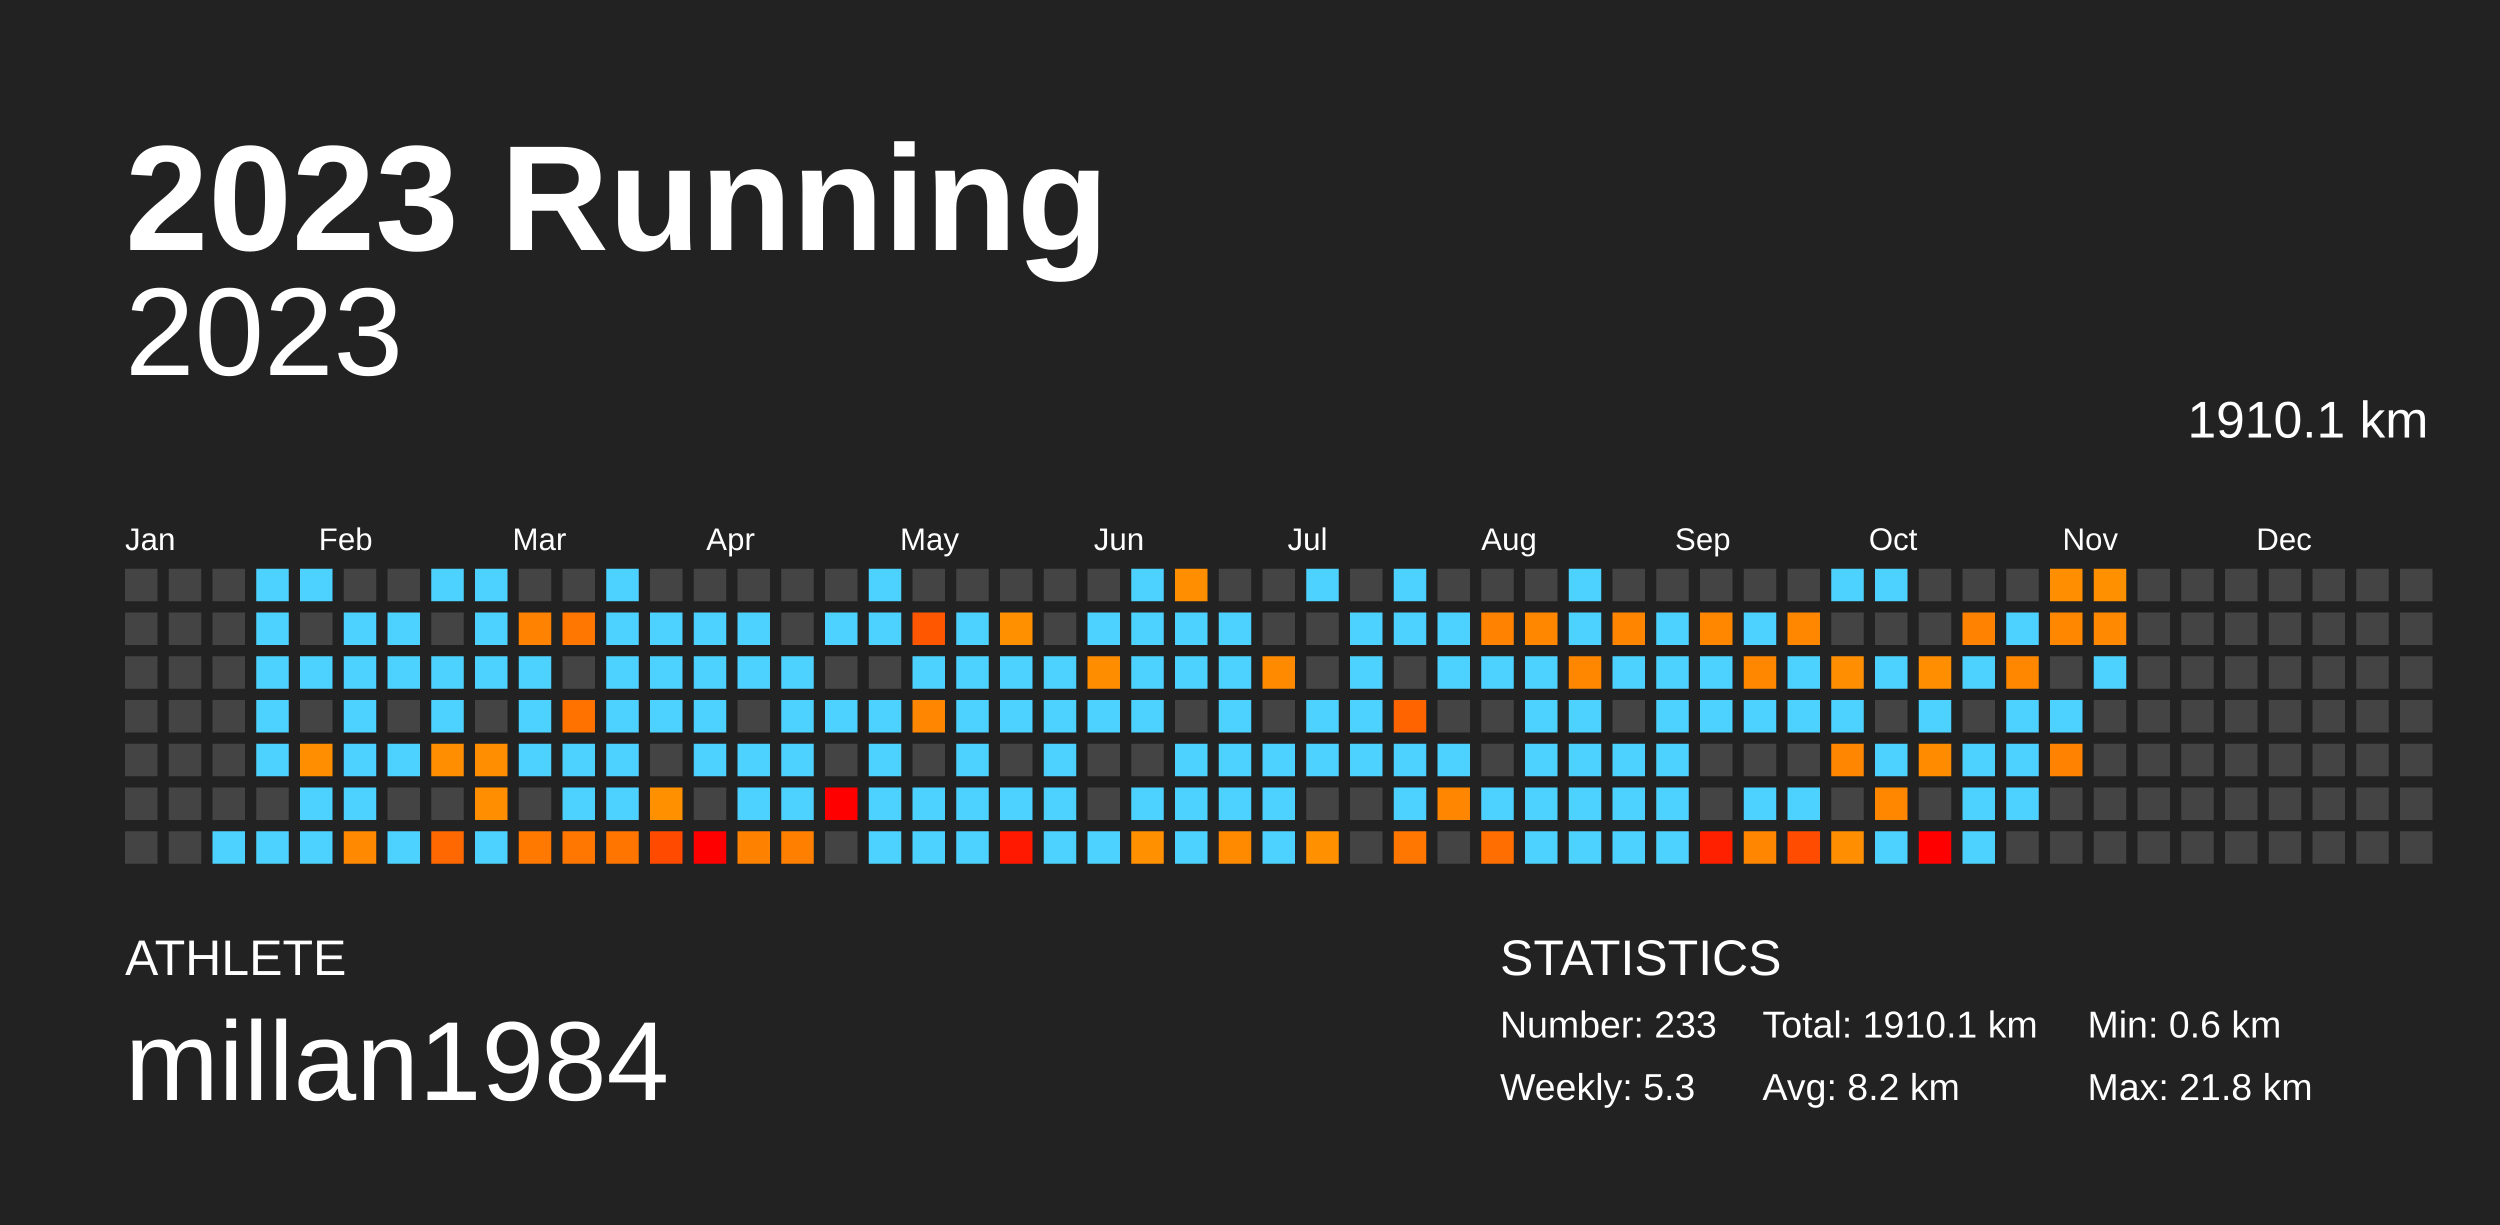
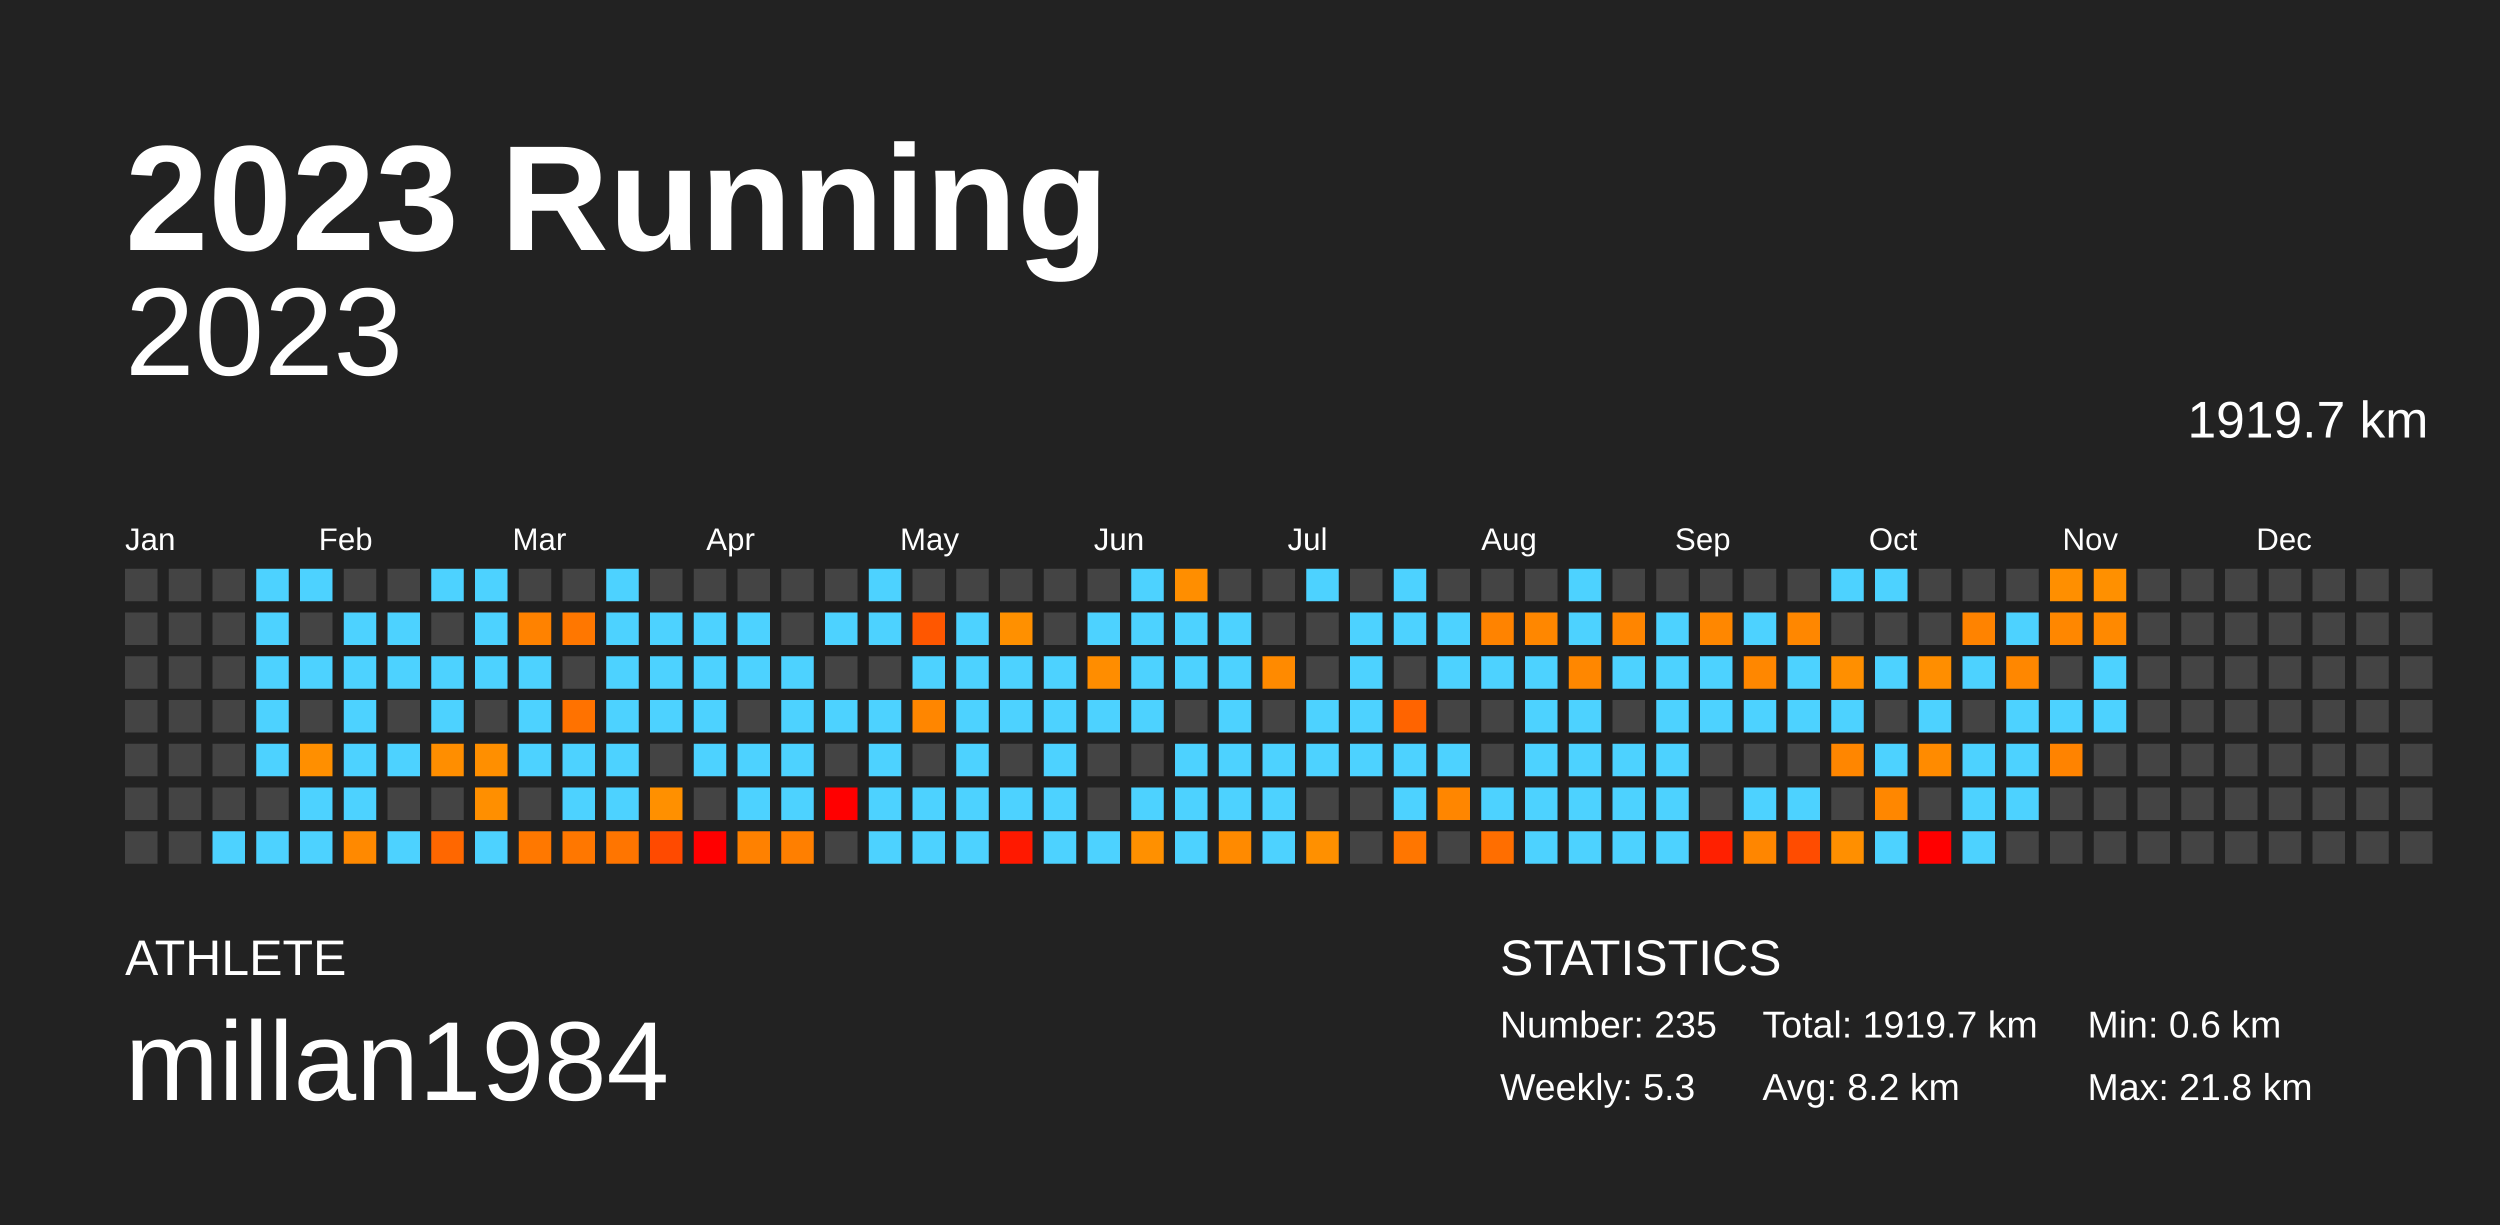
<svg xmlns="http://www.w3.org/2000/svg" baseProfile="full" height="98mm" version="1.1" viewBox="0,0,200,98" width="200mm">
  <defs />
  <rect fill="#222222" height="98" width="200" x="0" y="0" />
  <text fill="#FFFFFF" style="font-size:12px; font-family:Arial; font-weight:bold;" x="10" y="20">2023 Running</text>
  <text fill="#FFFFFF" style="font-size:4px; font-family:Arial" x="10" y="78">ATHLETE</text>
  <text fill="#FFFFFF" style="font-size:9px; font-family:Arial" x="10" y="88">millan1984</text>
  <text fill="#FFFFFF" style="font-size:4px; font-family:Arial" x="120" y="78">STATISTICS</text>
-   <text fill="#FFFFFF" style="font-size:3px; font-family:Arial" x="120" y="83">Number: 233</text>
+   <text fill="#FFFFFF" style="font-size:3px; font-family:Arial" x="120" y="83">Number: 235</text>
  <text fill="#FFFFFF" style="font-size:3px; font-family:Arial" x="120" y="88">Weekly: 5.3</text>
-   <text fill="#FFFFFF" style="font-size:3px; font-family:Arial" x="141" y="83">Total: 1910.1 km</text>
+   <text fill="#FFFFFF" style="font-size:3px; font-family:Arial" x="141" y="83">Total: 1919.7 km</text>
  <text fill="#FFFFFF" style="font-size:3px; font-family:Arial" x="141" y="88">Avg: 8.2 km</text>
  <text fill="#FFFFFF" style="font-size:3px; font-family:Arial" x="167" y="83">Min: 0.6 km</text>
  <text fill="#FFFFFF" style="font-size:3px; font-family:Arial" x="167" y="88">Max: 21.8 km</text>
  <text alignment-baseline="hanging" fill="#FFFFFF" style="font-size:10.0px; font-family:Arial;" x="10" y="30">2023</text>
-   <text alignment-baseline="hanging" fill="#FFFFFF" style="font-size:4.125px; font-family:Arial;" x="175" y="35">1910.1 km</text>
+   <text alignment-baseline="hanging" fill="#FFFFFF" style="font-size:4.125px; font-family:Arial;" x="175" y="35">1919.7 km</text>
  <text fill="#FFFFFF" style="font-size:2.5px; font-family:Arial" x="10.0" y="44">Jan</text>
  <text fill="#FFFFFF" style="font-size:2.5px; font-family:Arial" x="25.5" y="44">Feb</text>
  <text fill="#FFFFFF" style="font-size:2.5px; font-family:Arial" x="41.0" y="44">Mar</text>
  <text fill="#FFFFFF" style="font-size:2.5px; font-family:Arial" x="56.5" y="44">Apr</text>
  <text fill="#FFFFFF" style="font-size:2.5px; font-family:Arial" x="72.0" y="44">May</text>
  <text fill="#FFFFFF" style="font-size:2.5px; font-family:Arial" x="87.5" y="44">Jun</text>
  <text fill="#FFFFFF" style="font-size:2.5px; font-family:Arial" x="103.0" y="44">Jul</text>
  <text fill="#FFFFFF" style="font-size:2.5px; font-family:Arial" x="118.5" y="44">Aug</text>
  <text fill="#FFFFFF" style="font-size:2.5px; font-family:Arial" x="134.0" y="44">Sep</text>
  <text fill="#FFFFFF" style="font-size:2.5px; font-family:Arial" x="149.5" y="44">Oct</text>
  <text fill="#FFFFFF" style="font-size:2.5px; font-family:Arial" x="165.0" y="44">Nov</text>
  <text fill="#FFFFFF" style="font-size:2.5px; font-family:Arial" x="180.5" y="44">Dec</text>
  <rect fill="#444444" height="2.6" width="2.6" x="10.0" y="45.5" />
  <rect fill="#444444" height="2.6" width="2.6" x="10.0" y="49.0" />
  <rect fill="#444444" height="2.6" width="2.6" x="10.0" y="52.5" />
  <rect fill="#444444" height="2.6" width="2.6" x="10.0" y="56.0" />
  <rect fill="#444444" height="2.6" width="2.6" x="10.0" y="59.5" />
  <rect fill="#444444" height="2.6" width="2.6" x="10.0" y="63.0" />
  <rect fill="#444444" height="2.6" width="2.6" x="10.0" y="66.5" />
  <rect fill="#444444" height="2.6" width="2.6" x="13.5" y="45.5" />
  <rect fill="#444444" height="2.6" width="2.6" x="13.5" y="49.0" />
  <rect fill="#444444" height="2.6" width="2.6" x="13.5" y="52.5" />
  <rect fill="#444444" height="2.6" width="2.6" x="13.5" y="56.0" />
  <rect fill="#444444" height="2.6" width="2.6" x="13.5" y="59.5" />
  <rect fill="#444444" height="2.6" width="2.6" x="13.5" y="63.0" />
  <rect fill="#444444" height="2.6" width="2.6" x="13.5" y="66.5" />
  <rect fill="#444444" height="2.6" width="2.6" x="17.0" y="45.5" />
  <rect fill="#444444" height="2.6" width="2.6" x="17.0" y="49.0" />
  <rect fill="#444444" height="2.6" width="2.6" x="17.0" y="52.5" />
  <rect fill="#444444" height="2.6" width="2.6" x="17.0" y="56.0" />
  <rect fill="#444444" height="2.6" width="2.6" x="17.0" y="59.5" />
  <rect fill="#444444" height="2.6" width="2.6" x="17.0" y="63.0" />
  <rect fill="#4dd2ff" height="2.6" width="2.6" x="17.0" y="66.5" />
  <rect fill="#4dd2ff" height="2.6" width="2.6" x="20.5" y="45.5" />
  <rect fill="#4dd2ff" height="2.6" width="2.6" x="20.5" y="49.0" />
  <rect fill="#4dd2ff" height="2.6" width="2.6" x="20.5" y="52.5" />
  <rect fill="#4dd2ff" height="2.6" width="2.6" x="20.5" y="56.0" />
  <rect fill="#4dd2ff" height="2.6" width="2.6" x="20.5" y="59.5" />
  <rect fill="#444444" height="2.6" width="2.6" x="20.5" y="63.0" />
  <rect fill="#4dd2ff" height="2.6" width="2.6" x="20.5" y="66.5" />
  <rect fill="#4dd2ff" height="2.6" width="2.6" x="24.0" y="45.5" />
  <rect fill="#444444" height="2.6" width="2.6" x="24.0" y="49.0" />
  <rect fill="#4dd2ff" height="2.6" width="2.6" x="24.0" y="52.5" />
  <rect fill="#444444" height="2.6" width="2.6" x="24.0" y="56.0" />
  <rect fill="#ff8f00" height="2.6" width="2.6" x="24.0" y="59.5" />
  <rect fill="#4dd2ff" height="2.6" width="2.6" x="24.0" y="63.0" />
  <rect fill="#4dd2ff" height="2.6" width="2.6" x="24.0" y="66.5" />
  <rect fill="#444444" height="2.6" width="2.6" x="27.5" y="45.5" />
  <rect fill="#4dd2ff" height="2.6" width="2.6" x="27.5" y="49.0" />
  <rect fill="#4dd2ff" height="2.6" width="2.6" x="27.5" y="52.5" />
  <rect fill="#4dd2ff" height="2.6" width="2.6" x="27.5" y="56.0" />
  <rect fill="#4dd2ff" height="2.6" width="2.6" x="27.5" y="59.5" />
  <rect fill="#4dd2ff" height="2.6" width="2.6" x="27.5" y="63.0" />
  <rect fill="#ff8900" height="2.6" width="2.6" x="27.5" y="66.5" />
  <rect fill="#444444" height="2.6" width="2.6" x="31.0" y="45.5" />
  <rect fill="#4dd2ff" height="2.6" width="2.6" x="31.0" y="49.0" />
  <rect fill="#4dd2ff" height="2.6" width="2.6" x="31.0" y="52.5" />
  <rect fill="#444444" height="2.6" width="2.6" x="31.0" y="56.0" />
  <rect fill="#4dd2ff" height="2.6" width="2.6" x="31.0" y="59.5" />
  <rect fill="#444444" height="2.6" width="2.6" x="31.0" y="63.0" />
  <rect fill="#4dd2ff" height="2.6" width="2.6" x="31.0" y="66.5" />
  <rect fill="#4dd2ff" height="2.6" width="2.6" x="34.5" y="45.5" />
  <rect fill="#444444" height="2.6" width="2.6" x="34.5" y="49.0" />
  <rect fill="#4dd2ff" height="2.6" width="2.6" x="34.5" y="52.5" />
  <rect fill="#4dd2ff" height="2.6" width="2.6" x="34.5" y="56.0" />
  <rect fill="#ff8e00" height="2.6" width="2.6" x="34.5" y="59.5" />
  <rect fill="#444444" height="2.6" width="2.6" x="34.5" y="63.0" />
  <rect fill="#ff6700" height="2.6" width="2.6" x="34.5" y="66.5" />
  <rect fill="#4dd2ff" height="2.6" width="2.6" x="38.0" y="45.5" />
  <rect fill="#4dd2ff" height="2.6" width="2.6" x="38.0" y="49.0" />
  <rect fill="#4dd2ff" height="2.6" width="2.6" x="38.0" y="52.5" />
  <rect fill="#444444" height="2.6" width="2.6" x="38.0" y="56.0" />
  <rect fill="#ff8f00" height="2.6" width="2.6" x="38.0" y="59.5" />
  <rect fill="#ff8f00" height="2.6" width="2.6" x="38.0" y="63.0" />
  <rect fill="#4dd2ff" height="2.6" width="2.6" x="38.0" y="66.5" />
  <rect fill="#444444" height="2.6" width="2.6" x="41.5" y="45.5" />
  <rect fill="#ff8200" height="2.6" width="2.6" x="41.5" y="49.0" />
  <rect fill="#4dd2ff" height="2.6" width="2.6" x="41.5" y="52.5" />
  <rect fill="#4dd2ff" height="2.6" width="2.6" x="41.5" y="56.0" />
  <rect fill="#4dd2ff" height="2.6" width="2.6" x="41.5" y="59.5" />
  <rect fill="#444444" height="2.6" width="2.6" x="41.5" y="63.0" />
  <rect fill="#ff7800" height="2.6" width="2.6" x="41.5" y="66.5" />
  <rect fill="#444444" height="2.6" width="2.6" x="45.0" y="45.5" />
  <rect fill="#ff7700" height="2.6" width="2.6" x="45.0" y="49.0" />
  <rect fill="#444444" height="2.6" width="2.6" x="45.0" y="52.5" />
  <rect fill="#ff7200" height="2.6" width="2.6" x="45.0" y="56.0" />
  <rect fill="#4dd2ff" height="2.6" width="2.6" x="45.0" y="59.5" />
  <rect fill="#4dd2ff" height="2.6" width="2.6" x="45.0" y="63.0" />
  <rect fill="#ff7700" height="2.6" width="2.6" x="45.0" y="66.5" />
  <rect fill="#4dd2ff" height="2.6" width="2.6" x="48.5" y="45.5" />
  <rect fill="#4dd2ff" height="2.6" width="2.6" x="48.5" y="49.0" />
  <rect fill="#4dd2ff" height="2.6" width="2.6" x="48.5" y="52.5" />
  <rect fill="#4dd2ff" height="2.6" width="2.6" x="48.5" y="56.0" />
  <rect fill="#4dd2ff" height="2.6" width="2.6" x="48.5" y="59.5" />
  <rect fill="#4dd2ff" height="2.6" width="2.6" x="48.5" y="63.0" />
  <rect fill="#ff7500" height="2.6" width="2.6" x="48.5" y="66.5" />
  <rect fill="#444444" height="2.6" width="2.6" x="52.0" y="45.5" />
  <rect fill="#4dd2ff" height="2.6" width="2.6" x="52.0" y="49.0" />
  <rect fill="#4dd2ff" height="2.6" width="2.6" x="52.0" y="52.5" />
  <rect fill="#4dd2ff" height="2.6" width="2.6" x="52.0" y="56.0" />
  <rect fill="#444444" height="2.6" width="2.6" x="52.0" y="59.5" />
  <rect fill="#ff9000" height="2.6" width="2.6" x="52.0" y="63.0" />
  <rect fill="#ff4a00" height="2.6" width="2.6" x="52.0" y="66.5" />
  <rect fill="#444444" height="2.6" width="2.6" x="55.5" y="45.5" />
  <rect fill="#4dd2ff" height="2.6" width="2.6" x="55.5" y="49.0" />
  <rect fill="#4dd2ff" height="2.6" width="2.6" x="55.5" y="52.5" />
  <rect fill="#4dd2ff" height="2.6" width="2.6" x="55.5" y="56.0" />
  <rect fill="#4dd2ff" height="2.6" width="2.6" x="55.5" y="59.5" />
  <rect fill="#444444" height="2.6" width="2.6" x="55.5" y="63.0" />
  <rect fill="red" height="2.6" width="2.6" x="55.5" y="66.5" />
  <rect fill="#444444" height="2.6" width="2.6" x="59.0" y="45.5" />
  <rect fill="#4dd2ff" height="2.6" width="2.6" x="59.0" y="49.0" />
  <rect fill="#4dd2ff" height="2.6" width="2.6" x="59.0" y="52.5" />
  <rect fill="#444444" height="2.6" width="2.6" x="59.0" y="56.0" />
  <rect fill="#4dd2ff" height="2.6" width="2.6" x="59.0" y="59.5" />
  <rect fill="#4dd2ff" height="2.6" width="2.6" x="59.0" y="63.0" />
  <rect fill="#ff8100" height="2.6" width="2.6" x="59.0" y="66.5" />
  <rect fill="#444444" height="2.6" width="2.6" x="62.5" y="45.5" />
  <rect fill="#444444" height="2.6" width="2.6" x="62.5" y="49.0" />
  <rect fill="#4dd2ff" height="2.6" width="2.6" x="62.5" y="52.5" />
  <rect fill="#4dd2ff" height="2.6" width="2.6" x="62.5" y="56.0" />
  <rect fill="#4dd2ff" height="2.6" width="2.6" x="62.5" y="59.5" />
  <rect fill="#4dd2ff" height="2.6" width="2.6" x="62.5" y="63.0" />
  <rect fill="#ff7f00" height="2.6" width="2.6" x="62.5" y="66.5" />
  <rect fill="#444444" height="2.6" width="2.6" x="66.0" y="45.5" />
  <rect fill="#4dd2ff" height="2.6" width="2.6" x="66.0" y="49.0" />
  <rect fill="#444444" height="2.6" width="2.6" x="66.0" y="52.5" />
  <rect fill="#4dd2ff" height="2.6" width="2.6" x="66.0" y="56.0" />
  <rect fill="#444444" height="2.6" width="2.6" x="66.0" y="59.5" />
  <rect fill="red" height="2.6" width="2.6" x="66.0" y="63.0" />
  <rect fill="#444444" height="2.6" width="2.6" x="66.0" y="66.5" />
  <rect fill="#4dd2ff" height="2.6" width="2.6" x="69.5" y="45.5" />
  <rect fill="#4dd2ff" height="2.6" width="2.6" x="69.5" y="49.0" />
  <rect fill="#444444" height="2.6" width="2.6" x="69.5" y="52.5" />
  <rect fill="#4dd2ff" height="2.6" width="2.6" x="69.5" y="56.0" />
  <rect fill="#4dd2ff" height="2.6" width="2.6" x="69.5" y="59.5" />
  <rect fill="#4dd2ff" height="2.6" width="2.6" x="69.5" y="63.0" />
  <rect fill="#4dd2ff" height="2.6" width="2.6" x="69.5" y="66.5" />
  <rect fill="#444444" height="2.6" width="2.6" x="73.0" y="45.5" />
  <rect fill="#ff5700" height="2.6" width="2.6" x="73.0" y="49.0" />
  <rect fill="#4dd2ff" height="2.6" width="2.6" x="73.0" y="52.5" />
  <rect fill="#ff8600" height="2.6" width="2.6" x="73.0" y="56.0" />
  <rect fill="#444444" height="2.6" width="2.6" x="73.0" y="59.5" />
  <rect fill="#4dd2ff" height="2.6" width="2.6" x="73.0" y="63.0" />
  <rect fill="#4dd2ff" height="2.6" width="2.6" x="73.0" y="66.5" />
  <rect fill="#444444" height="2.6" width="2.6" x="76.5" y="45.5" />
  <rect fill="#4dd2ff" height="2.6" width="2.6" x="76.5" y="49.0" />
  <rect fill="#4dd2ff" height="2.6" width="2.6" x="76.5" y="52.5" />
  <rect fill="#4dd2ff" height="2.6" width="2.6" x="76.5" y="56.0" />
  <rect fill="#4dd2ff" height="2.6" width="2.6" x="76.5" y="59.5" />
  <rect fill="#4dd2ff" height="2.6" width="2.6" x="76.5" y="63.0" />
  <rect fill="#4dd2ff" height="2.6" width="2.6" x="76.5" y="66.5" />
  <rect fill="#444444" height="2.6" width="2.6" x="80.0" y="45.5" />
  <rect fill="#ff9000" height="2.6" width="2.6" x="80.0" y="49.0" />
  <rect fill="#4dd2ff" height="2.6" width="2.6" x="80.0" y="52.5" />
  <rect fill="#4dd2ff" height="2.6" width="2.6" x="80.0" y="56.0" />
  <rect fill="#444444" height="2.6" width="2.6" x="80.0" y="59.5" />
  <rect fill="#4dd2ff" height="2.6" width="2.6" x="80.0" y="63.0" />
  <rect fill="#ff1900" height="2.6" width="2.6" x="80.0" y="66.5" />
  <rect fill="#444444" height="2.6" width="2.6" x="83.5" y="45.5" />
  <rect fill="#444444" height="2.6" width="2.6" x="83.5" y="49.0" />
  <rect fill="#4dd2ff" height="2.6" width="2.6" x="83.5" y="52.5" />
  <rect fill="#4dd2ff" height="2.6" width="2.6" x="83.5" y="56.0" />
  <rect fill="#4dd2ff" height="2.6" width="2.6" x="83.5" y="59.5" />
  <rect fill="#4dd2ff" height="2.6" width="2.6" x="83.5" y="63.0" />
  <rect fill="#4dd2ff" height="2.6" width="2.6" x="83.5" y="66.5" />
  <rect fill="#444444" height="2.6" width="2.6" x="87.0" y="45.5" />
  <rect fill="#4dd2ff" height="2.6" width="2.6" x="87.0" y="49.0" />
  <rect fill="#ff8d00" height="2.6" width="2.6" x="87.0" y="52.5" />
  <rect fill="#4dd2ff" height="2.6" width="2.6" x="87.0" y="56.0" />
  <rect fill="#444444" height="2.6" width="2.6" x="87.0" y="59.5" />
  <rect fill="#444444" height="2.6" width="2.6" x="87.0" y="63.0" />
  <rect fill="#4dd2ff" height="2.6" width="2.6" x="87.0" y="66.5" />
  <rect fill="#4dd2ff" height="2.6" width="2.6" x="90.5" y="45.5" />
  <rect fill="#4dd2ff" height="2.6" width="2.6" x="90.5" y="49.0" />
  <rect fill="#4dd2ff" height="2.6" width="2.6" x="90.5" y="52.5" />
  <rect fill="#4dd2ff" height="2.6" width="2.6" x="90.5" y="56.0" />
  <rect fill="#444444" height="2.6" width="2.6" x="90.5" y="59.5" />
  <rect fill="#4dd2ff" height="2.6" width="2.6" x="90.5" y="63.0" />
  <rect fill="#ff9000" height="2.6" width="2.6" x="90.5" y="66.5" />
  <rect fill="#ff8e00" height="2.6" width="2.6" x="94.0" y="45.5" />
  <rect fill="#4dd2ff" height="2.6" width="2.6" x="94.0" y="49.0" />
  <rect fill="#4dd2ff" height="2.6" width="2.6" x="94.0" y="52.5" />
  <rect fill="#444444" height="2.6" width="2.6" x="94.0" y="56.0" />
  <rect fill="#4dd2ff" height="2.6" width="2.6" x="94.0" y="59.5" />
  <rect fill="#4dd2ff" height="2.6" width="2.6" x="94.0" y="63.0" />
  <rect fill="#4dd2ff" height="2.6" width="2.6" x="94.0" y="66.5" />
  <rect fill="#444444" height="2.6" width="2.6" x="97.5" y="45.5" />
  <rect fill="#4dd2ff" height="2.6" width="2.6" x="97.5" y="49.0" />
  <rect fill="#4dd2ff" height="2.6" width="2.6" x="97.5" y="52.5" />
  <rect fill="#4dd2ff" height="2.6" width="2.6" x="97.5" y="56.0" />
  <rect fill="#4dd2ff" height="2.6" width="2.6" x="97.5" y="59.5" />
  <rect fill="#4dd2ff" height="2.6" width="2.6" x="97.5" y="63.0" />
  <rect fill="#ff8a00" height="2.6" width="2.6" x="97.5" y="66.5" />
  <rect fill="#444444" height="2.6" width="2.6" x="101.0" y="45.5" />
  <rect fill="#444444" height="2.6" width="2.6" x="101.0" y="49.0" />
  <rect fill="#ff8a00" height="2.6" width="2.6" x="101.0" y="52.5" />
  <rect fill="#444444" height="2.6" width="2.6" x="101.0" y="56.0" />
  <rect fill="#4dd2ff" height="2.6" width="2.6" x="101.0" y="59.5" />
  <rect fill="#4dd2ff" height="2.6" width="2.6" x="101.0" y="63.0" />
  <rect fill="#4dd2ff" height="2.6" width="2.6" x="101.0" y="66.5" />
  <rect fill="#4dd2ff" height="2.6" width="2.6" x="104.5" y="45.5" />
  <rect fill="#444444" height="2.6" width="2.6" x="104.5" y="49.0" />
  <rect fill="#444444" height="2.6" width="2.6" x="104.5" y="52.5" />
  <rect fill="#4dd2ff" height="2.6" width="2.6" x="104.5" y="56.0" />
  <rect fill="#4dd2ff" height="2.6" width="2.6" x="104.5" y="59.5" />
  <rect fill="#444444" height="2.6" width="2.6" x="104.5" y="63.0" />
  <rect fill="#ff9000" height="2.6" width="2.6" x="104.5" y="66.5" />
  <rect fill="#444444" height="2.6" width="2.6" x="108.0" y="45.5" />
  <rect fill="#4dd2ff" height="2.6" width="2.6" x="108.0" y="49.0" />
  <rect fill="#4dd2ff" height="2.6" width="2.6" x="108.0" y="52.5" />
  <rect fill="#4dd2ff" height="2.6" width="2.6" x="108.0" y="56.0" />
  <rect fill="#4dd2ff" height="2.6" width="2.6" x="108.0" y="59.5" />
  <rect fill="#444444" height="2.6" width="2.6" x="108.0" y="63.0" />
  <rect fill="#444444" height="2.6" width="2.6" x="108.0" y="66.5" />
  <rect fill="#4dd2ff" height="2.6" width="2.6" x="111.5" y="45.5" />
  <rect fill="#4dd2ff" height="2.6" width="2.6" x="111.5" y="49.0" />
  <rect fill="#444444" height="2.6" width="2.6" x="111.5" y="52.5" />
  <rect fill="#ff6400" height="2.6" width="2.6" x="111.5" y="56.0" />
  <rect fill="#4dd2ff" height="2.6" width="2.6" x="111.5" y="59.5" />
  <rect fill="#4dd2ff" height="2.6" width="2.6" x="111.5" y="63.0" />
  <rect fill="#ff7600" height="2.6" width="2.6" x="111.5" y="66.5" />
  <rect fill="#444444" height="2.6" width="2.6" x="115.0" y="45.5" />
  <rect fill="#4dd2ff" height="2.6" width="2.6" x="115.0" y="49.0" />
  <rect fill="#4dd2ff" height="2.6" width="2.6" x="115.0" y="52.5" />
  <rect fill="#444444" height="2.6" width="2.6" x="115.0" y="56.0" />
  <rect fill="#4dd2ff" height="2.6" width="2.6" x="115.0" y="59.5" />
  <rect fill="#ff8600" height="2.6" width="2.6" x="115.0" y="63.0" />
  <rect fill="#444444" height="2.6" width="2.6" x="115.0" y="66.5" />
  <rect fill="#444444" height="2.6" width="2.6" x="118.5" y="45.5" />
  <rect fill="#ff8300" height="2.6" width="2.6" x="118.5" y="49.0" />
  <rect fill="#4dd2ff" height="2.6" width="2.6" x="118.5" y="52.5" />
  <rect fill="#444444" height="2.6" width="2.6" x="118.5" y="56.0" />
  <rect fill="#444444" height="2.6" width="2.6" x="118.5" y="59.5" />
  <rect fill="#4dd2ff" height="2.6" width="2.6" x="118.5" y="63.0" />
  <rect fill="#ff6e00" height="2.6" width="2.6" x="118.5" y="66.5" />
  <rect fill="#444444" height="2.6" width="2.6" x="122.0" y="45.5" />
  <rect fill="#ff8700" height="2.6" width="2.6" x="122.0" y="49.0" />
  <rect fill="#4dd2ff" height="2.6" width="2.6" x="122.0" y="52.5" />
  <rect fill="#4dd2ff" height="2.6" width="2.6" x="122.0" y="56.0" />
  <rect fill="#4dd2ff" height="2.6" width="2.6" x="122.0" y="59.5" />
  <rect fill="#4dd2ff" height="2.6" width="2.6" x="122.0" y="63.0" />
  <rect fill="#4dd2ff" height="2.6" width="2.6" x="122.0" y="66.5" />
  <rect fill="#4dd2ff" height="2.6" width="2.6" x="125.5" y="45.5" />
  <rect fill="#4dd2ff" height="2.6" width="2.6" x="125.5" y="49.0" />
  <rect fill="#ff8700" height="2.6" width="2.6" x="125.5" y="52.5" />
  <rect fill="#4dd2ff" height="2.6" width="2.6" x="125.5" y="56.0" />
  <rect fill="#4dd2ff" height="2.6" width="2.6" x="125.5" y="59.5" />
  <rect fill="#4dd2ff" height="2.6" width="2.6" x="125.5" y="63.0" />
  <rect fill="#4dd2ff" height="2.6" width="2.6" x="125.5" y="66.5" />
  <rect fill="#444444" height="2.6" width="2.6" x="129.0" y="45.5" />
  <rect fill="#ff8500" height="2.6" width="2.6" x="129.0" y="49.0" />
  <rect fill="#4dd2ff" height="2.6" width="2.6" x="129.0" y="52.5" />
  <rect fill="#444444" height="2.6" width="2.6" x="129.0" y="56.0" />
  <rect fill="#4dd2ff" height="2.6" width="2.6" x="129.0" y="59.5" />
  <rect fill="#4dd2ff" height="2.6" width="2.6" x="129.0" y="63.0" />
  <rect fill="#4dd2ff" height="2.6" width="2.6" x="129.0" y="66.5" />
  <rect fill="#444444" height="2.6" width="2.6" x="132.5" y="45.5" />
  <rect fill="#4dd2ff" height="2.6" width="2.6" x="132.5" y="49.0" />
  <rect fill="#4dd2ff" height="2.6" width="2.6" x="132.5" y="52.5" />
  <rect fill="#4dd2ff" height="2.6" width="2.6" x="132.5" y="56.0" />
  <rect fill="#4dd2ff" height="2.6" width="2.6" x="132.5" y="59.5" />
  <rect fill="#4dd2ff" height="2.6" width="2.6" x="132.5" y="63.0" />
  <rect fill="#4dd2ff" height="2.6" width="2.6" x="132.5" y="66.5" />
  <rect fill="#444444" height="2.6" width="2.6" x="136.0" y="45.5" />
  <rect fill="#ff8700" height="2.6" width="2.6" x="136.0" y="49.0" />
  <rect fill="#4dd2ff" height="2.6" width="2.6" x="136.0" y="52.5" />
  <rect fill="#4dd2ff" height="2.6" width="2.6" x="136.0" y="56.0" />
  <rect fill="#444444" height="2.6" width="2.6" x="136.0" y="59.5" />
  <rect fill="#444444" height="2.6" width="2.6" x="136.0" y="63.0" />
  <rect fill="#ff2000" height="2.6" width="2.6" x="136.0" y="66.5" />
  <rect fill="#444444" height="2.6" width="2.6" x="139.5" y="45.5" />
  <rect fill="#4dd2ff" height="2.6" width="2.6" x="139.5" y="49.0" />
  <rect fill="#ff8700" height="2.6" width="2.6" x="139.5" y="52.5" />
  <rect fill="#4dd2ff" height="2.6" width="2.6" x="139.5" y="56.0" />
  <rect fill="#444444" height="2.6" width="2.6" x="139.5" y="59.5" />
  <rect fill="#4dd2ff" height="2.6" width="2.6" x="139.5" y="63.0" />
  <rect fill="#ff8600" height="2.6" width="2.6" x="139.5" y="66.5" />
  <rect fill="#444444" height="2.6" width="2.6" x="143.0" y="45.5" />
  <rect fill="#ff8700" height="2.6" width="2.6" x="143.0" y="49.0" />
  <rect fill="#4dd2ff" height="2.6" width="2.6" x="143.0" y="52.5" />
  <rect fill="#4dd2ff" height="2.6" width="2.6" x="143.0" y="56.0" />
  <rect fill="#444444" height="2.6" width="2.6" x="143.0" y="59.5" />
  <rect fill="#4dd2ff" height="2.6" width="2.6" x="143.0" y="63.0" />
  <rect fill="#ff4c00" height="2.6" width="2.6" x="143.0" y="66.5" />
  <rect fill="#4dd2ff" height="2.6" width="2.6" x="146.5" y="45.5" />
  <rect fill="#444444" height="2.6" width="2.6" x="146.5" y="49.0" />
  <rect fill="#ff8f00" height="2.6" width="2.6" x="146.5" y="52.5" />
  <rect fill="#4dd2ff" height="2.6" width="2.6" x="146.5" y="56.0" />
  <rect fill="#ff8600" height="2.6" width="2.6" x="146.5" y="59.5" />
  <rect fill="#444444" height="2.6" width="2.6" x="146.5" y="63.0" />
  <rect fill="#ff8f00" height="2.6" width="2.6" x="146.5" y="66.5" />
  <rect fill="#4dd2ff" height="2.6" width="2.6" x="150.0" y="45.5" />
  <rect fill="#444444" height="2.6" width="2.6" x="150.0" y="49.0" />
  <rect fill="#4dd2ff" height="2.6" width="2.6" x="150.0" y="52.5" />
  <rect fill="#444444" height="2.6" width="2.6" x="150.0" y="56.0" />
  <rect fill="#4dd2ff" height="2.6" width="2.6" x="150.0" y="59.5" />
  <rect fill="#ff8700" height="2.6" width="2.6" x="150.0" y="63.0" />
  <rect fill="#4dd2ff" height="2.6" width="2.6" x="150.0" y="66.5" />
  <rect fill="#444444" height="2.6" width="2.6" x="153.5" y="45.5" />
  <rect fill="#444444" height="2.6" width="2.6" x="153.5" y="49.0" />
  <rect fill="#ff8e00" height="2.6" width="2.6" x="153.5" y="52.5" />
  <rect fill="#4dd2ff" height="2.6" width="2.6" x="153.5" y="56.0" />
  <rect fill="#ff8b00" height="2.6" width="2.6" x="153.5" y="59.5" />
  <rect fill="#444444" height="2.6" width="2.6" x="153.5" y="63.0" />
  <rect fill="red" height="2.6" width="2.6" x="153.5" y="66.5" />
  <rect fill="#444444" height="2.6" width="2.6" x="157.0" y="45.5" />
  <rect fill="#ff8300" height="2.6" width="2.6" x="157.0" y="49.0" />
  <rect fill="#4dd2ff" height="2.6" width="2.6" x="157.0" y="52.5" />
  <rect fill="#444444" height="2.6" width="2.6" x="157.0" y="56.0" />
  <rect fill="#4dd2ff" height="2.6" width="2.6" x="157.0" y="59.5" />
  <rect fill="#4dd2ff" height="2.6" width="2.6" x="157.0" y="63.0" />
  <rect fill="#4dd2ff" height="2.6" width="2.6" x="157.0" y="66.5" />
  <rect fill="#444444" height="2.6" width="2.6" x="160.5" y="45.5" />
  <rect fill="#4dd2ff" height="2.6" width="2.6" x="160.5" y="49.0" />
  <rect fill="#ff8700" height="2.6" width="2.6" x="160.5" y="52.5" />
  <rect fill="#4dd2ff" height="2.6" width="2.6" x="160.5" y="56.0" />
  <rect fill="#4dd2ff" height="2.6" width="2.6" x="160.5" y="59.5" />
  <rect fill="#4dd2ff" height="2.6" width="2.6" x="160.5" y="63.0" />
  <rect fill="#444444" height="2.6" width="2.6" x="160.5" y="66.5" />
  <rect fill="#ff8f00" height="2.6" width="2.6" x="164.0" y="45.5" />
  <rect fill="#ff8700" height="2.6" width="2.6" x="164.0" y="49.0" />
  <rect fill="#444444" height="2.6" width="2.6" x="164.0" y="52.5" />
  <rect fill="#4dd2ff" height="2.6" width="2.6" x="164.0" y="56.0" />
  <rect fill="#ff8300" height="2.6" width="2.6" x="164.0" y="59.5" />
  <rect fill="#444444" height="2.6" width="2.6" x="164.0" y="63.0" />
  <rect fill="#444444" height="2.6" width="2.6" x="164.0" y="66.5" />
  <rect fill="#ff9000" height="2.6" width="2.6" x="167.5" y="45.5" />
  <rect fill="#ff8900" height="2.6" width="2.6" x="167.5" y="49.0" />
  <rect fill="#4dd2ff" height="2.6" width="2.6" x="167.5" y="52.5" />
-   <rect fill="#444444" height="2.6" width="2.6" x="167.5" y="56.0" />
+   <rect fill="#4dd2ff" height="2.6" width="2.6" x="167.5" y="56.0" />
  <rect fill="#444444" height="2.6" width="2.6" x="167.5" y="59.5" />
  <rect fill="#444444" height="2.6" width="2.6" x="167.5" y="63.0" />
  <rect fill="#444444" height="2.6" width="2.6" x="167.5" y="66.5" />
  <rect fill="#444444" height="2.6" width="2.6" x="171.0" y="45.5" />
  <rect fill="#444444" height="2.6" width="2.6" x="171.0" y="49.0" />
  <rect fill="#444444" height="2.6" width="2.6" x="171.0" y="52.5" />
  <rect fill="#444444" height="2.6" width="2.6" x="171.0" y="56.0" />
  <rect fill="#444444" height="2.6" width="2.6" x="171.0" y="59.5" />
  <rect fill="#444444" height="2.6" width="2.6" x="171.0" y="63.0" />
  <rect fill="#444444" height="2.6" width="2.6" x="171.0" y="66.5" />
  <rect fill="#444444" height="2.6" width="2.6" x="174.5" y="45.5" />
  <rect fill="#444444" height="2.6" width="2.6" x="174.5" y="49.0" />
  <rect fill="#444444" height="2.6" width="2.6" x="174.5" y="52.5" />
  <rect fill="#444444" height="2.6" width="2.6" x="174.5" y="56.0" />
  <rect fill="#444444" height="2.6" width="2.6" x="174.5" y="59.5" />
  <rect fill="#444444" height="2.6" width="2.6" x="174.5" y="63.0" />
  <rect fill="#444444" height="2.6" width="2.6" x="174.5" y="66.5" />
  <rect fill="#444444" height="2.6" width="2.6" x="178.0" y="45.5" />
  <rect fill="#444444" height="2.6" width="2.6" x="178.0" y="49.0" />
  <rect fill="#444444" height="2.6" width="2.6" x="178.0" y="52.5" />
  <rect fill="#444444" height="2.6" width="2.6" x="178.0" y="56.0" />
  <rect fill="#444444" height="2.6" width="2.6" x="178.0" y="59.5" />
  <rect fill="#444444" height="2.6" width="2.6" x="178.0" y="63.0" />
  <rect fill="#444444" height="2.6" width="2.6" x="178.0" y="66.5" />
  <rect fill="#444444" height="2.6" width="2.6" x="181.5" y="45.5" />
  <rect fill="#444444" height="2.6" width="2.6" x="181.5" y="49.0" />
  <rect fill="#444444" height="2.6" width="2.6" x="181.5" y="52.5" />
  <rect fill="#444444" height="2.6" width="2.6" x="181.5" y="56.0" />
  <rect fill="#444444" height="2.6" width="2.6" x="181.5" y="59.5" />
  <rect fill="#444444" height="2.6" width="2.6" x="181.5" y="63.0" />
  <rect fill="#444444" height="2.6" width="2.6" x="181.5" y="66.5" />
  <rect fill="#444444" height="2.6" width="2.6" x="185.0" y="45.5" />
  <rect fill="#444444" height="2.6" width="2.6" x="185.0" y="49.0" />
  <rect fill="#444444" height="2.6" width="2.6" x="185.0" y="52.5" />
  <rect fill="#444444" height="2.6" width="2.6" x="185.0" y="56.0" />
  <rect fill="#444444" height="2.6" width="2.6" x="185.0" y="59.5" />
  <rect fill="#444444" height="2.6" width="2.6" x="185.0" y="63.0" />
  <rect fill="#444444" height="2.6" width="2.6" x="185.0" y="66.5" />
  <rect fill="#444444" height="2.6" width="2.6" x="188.5" y="45.5" />
  <rect fill="#444444" height="2.6" width="2.6" x="188.5" y="49.0" />
  <rect fill="#444444" height="2.6" width="2.6" x="188.5" y="52.5" />
  <rect fill="#444444" height="2.6" width="2.6" x="188.5" y="56.0" />
  <rect fill="#444444" height="2.6" width="2.6" x="188.5" y="59.5" />
  <rect fill="#444444" height="2.6" width="2.6" x="188.5" y="63.0" />
  <rect fill="#444444" height="2.6" width="2.6" x="188.5" y="66.5" />
  <rect fill="#444444" height="2.6" width="2.6" x="192.0" y="45.5" />
  <rect fill="#444444" height="2.6" width="2.6" x="192.0" y="49.0" />
  <rect fill="#444444" height="2.6" width="2.6" x="192.0" y="52.5" />
  <rect fill="#444444" height="2.6" width="2.6" x="192.0" y="56.0" />
  <rect fill="#444444" height="2.6" width="2.6" x="192.0" y="59.5" />
  <rect fill="#444444" height="2.6" width="2.6" x="192.0" y="63.0" />
  <rect fill="#444444" height="2.6" width="2.6" x="192.0" y="66.5" />
</svg>
